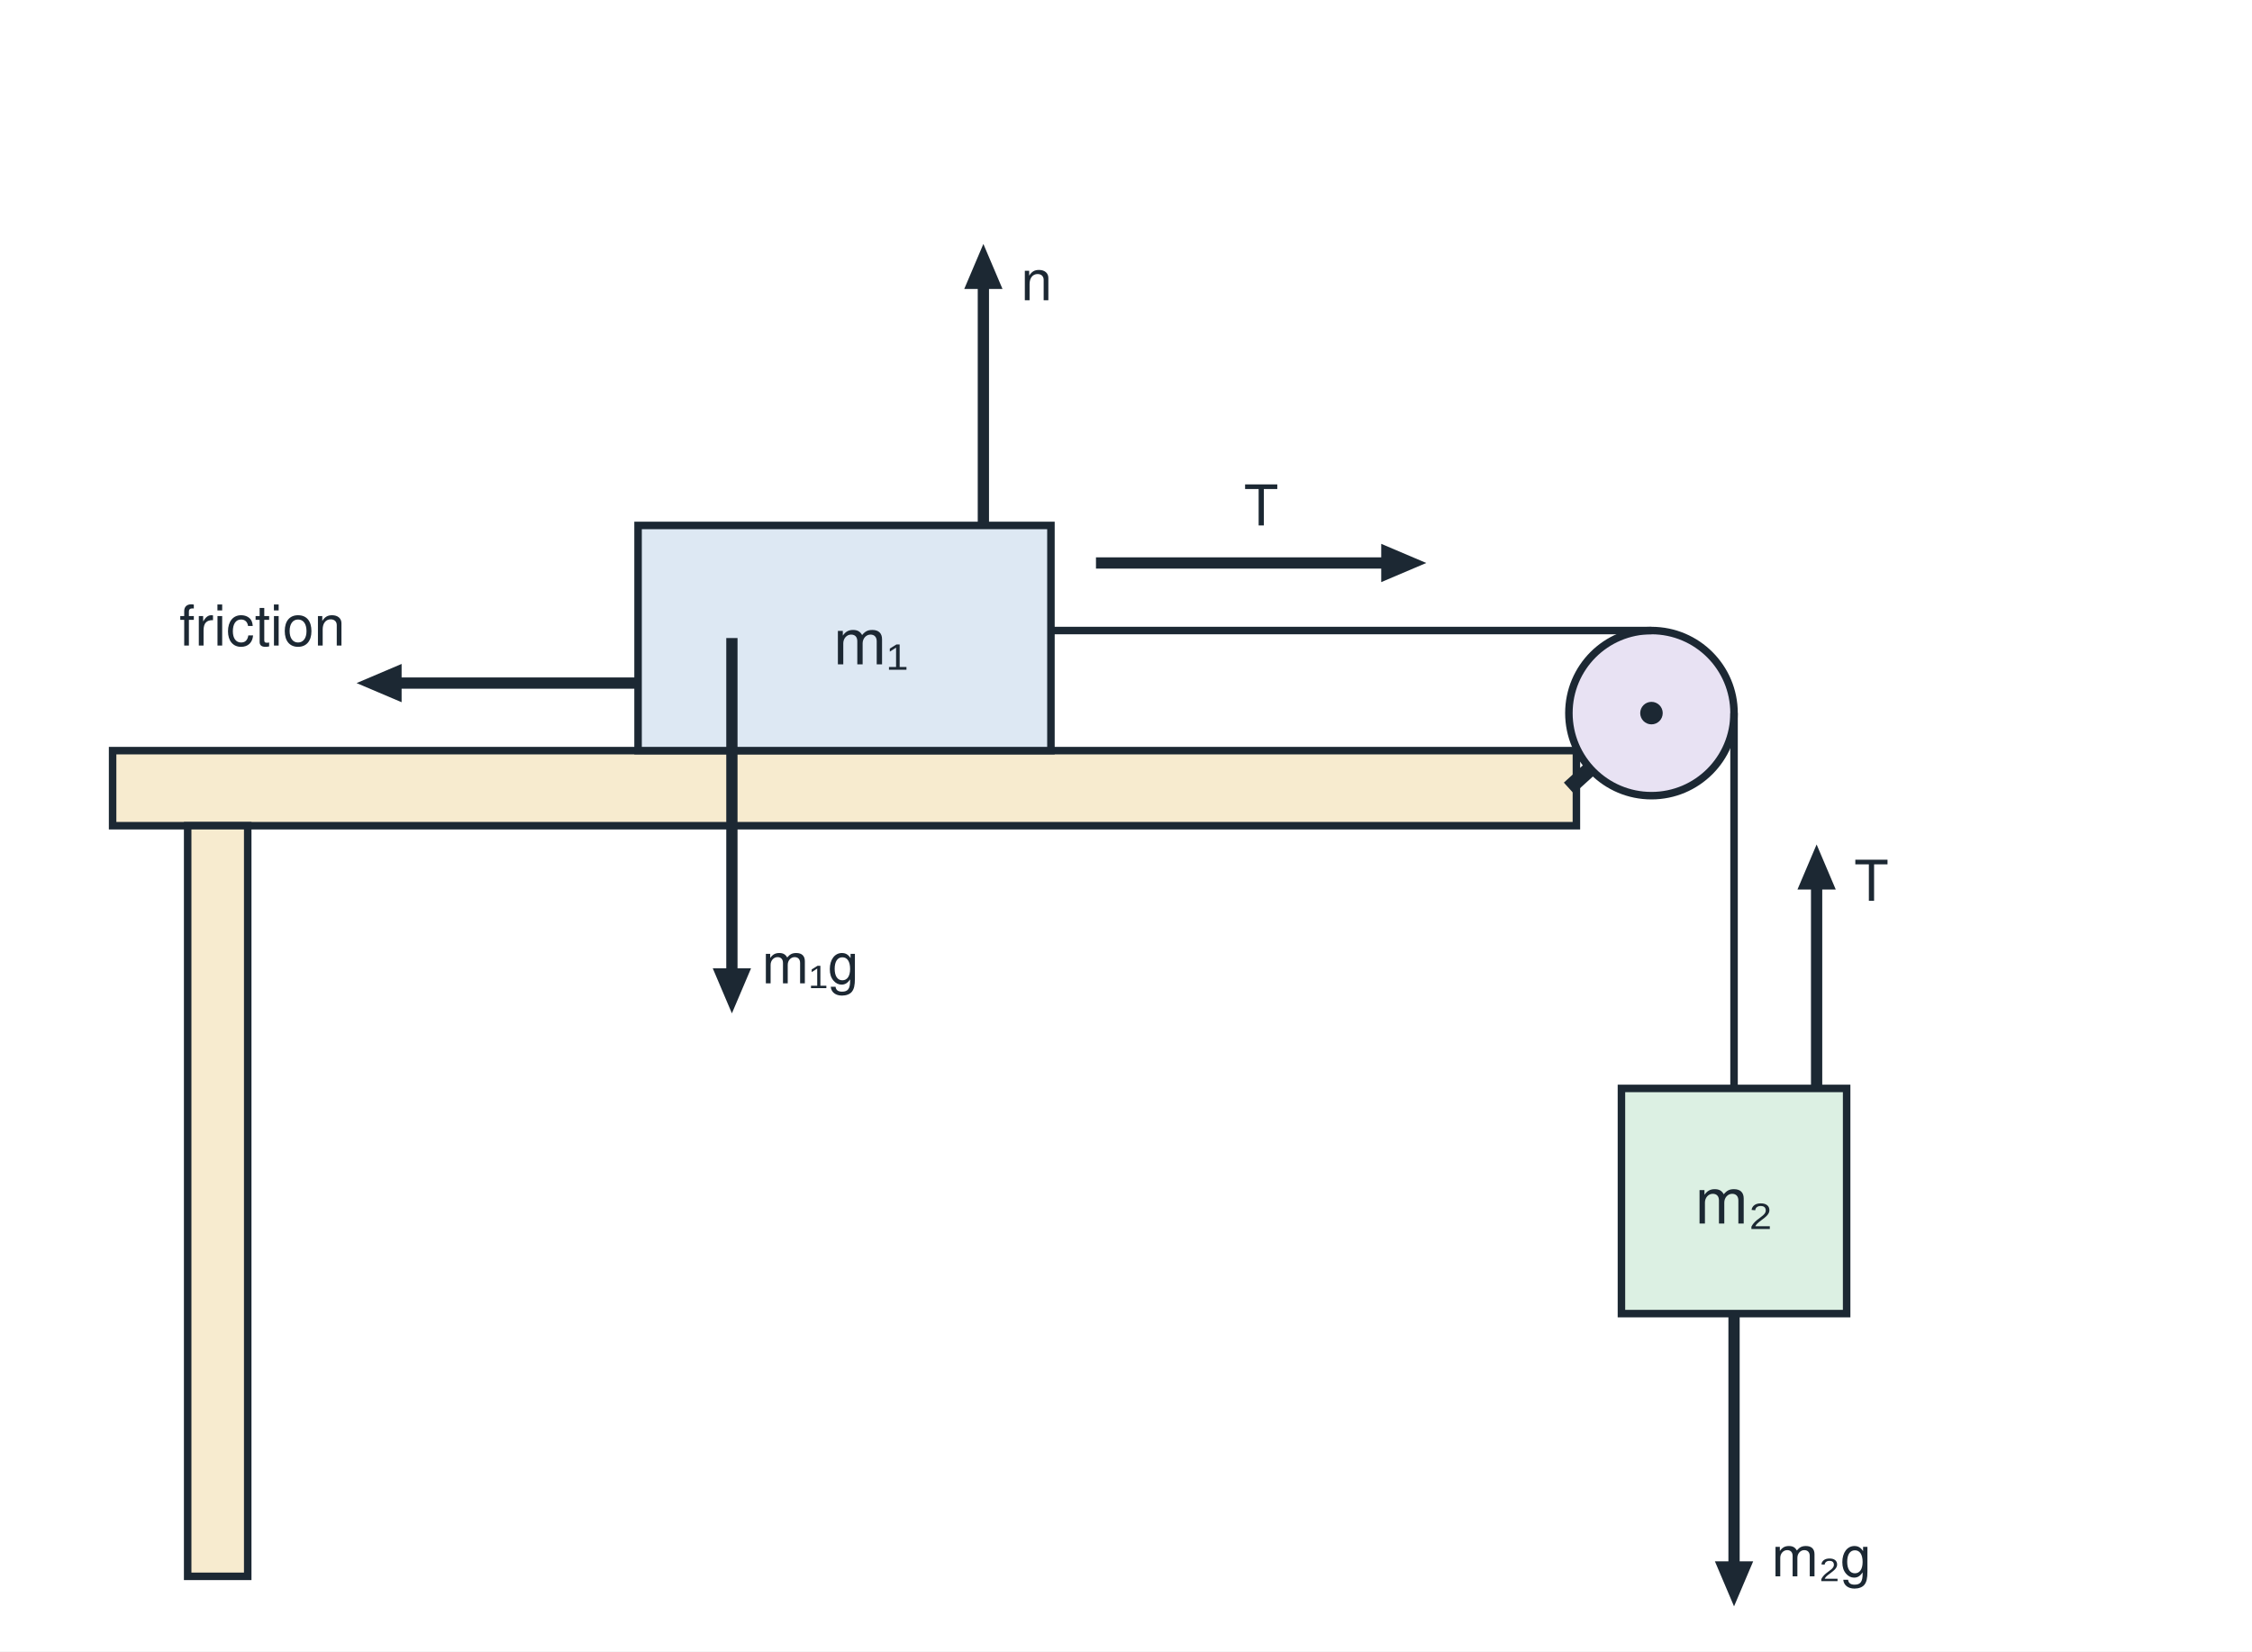
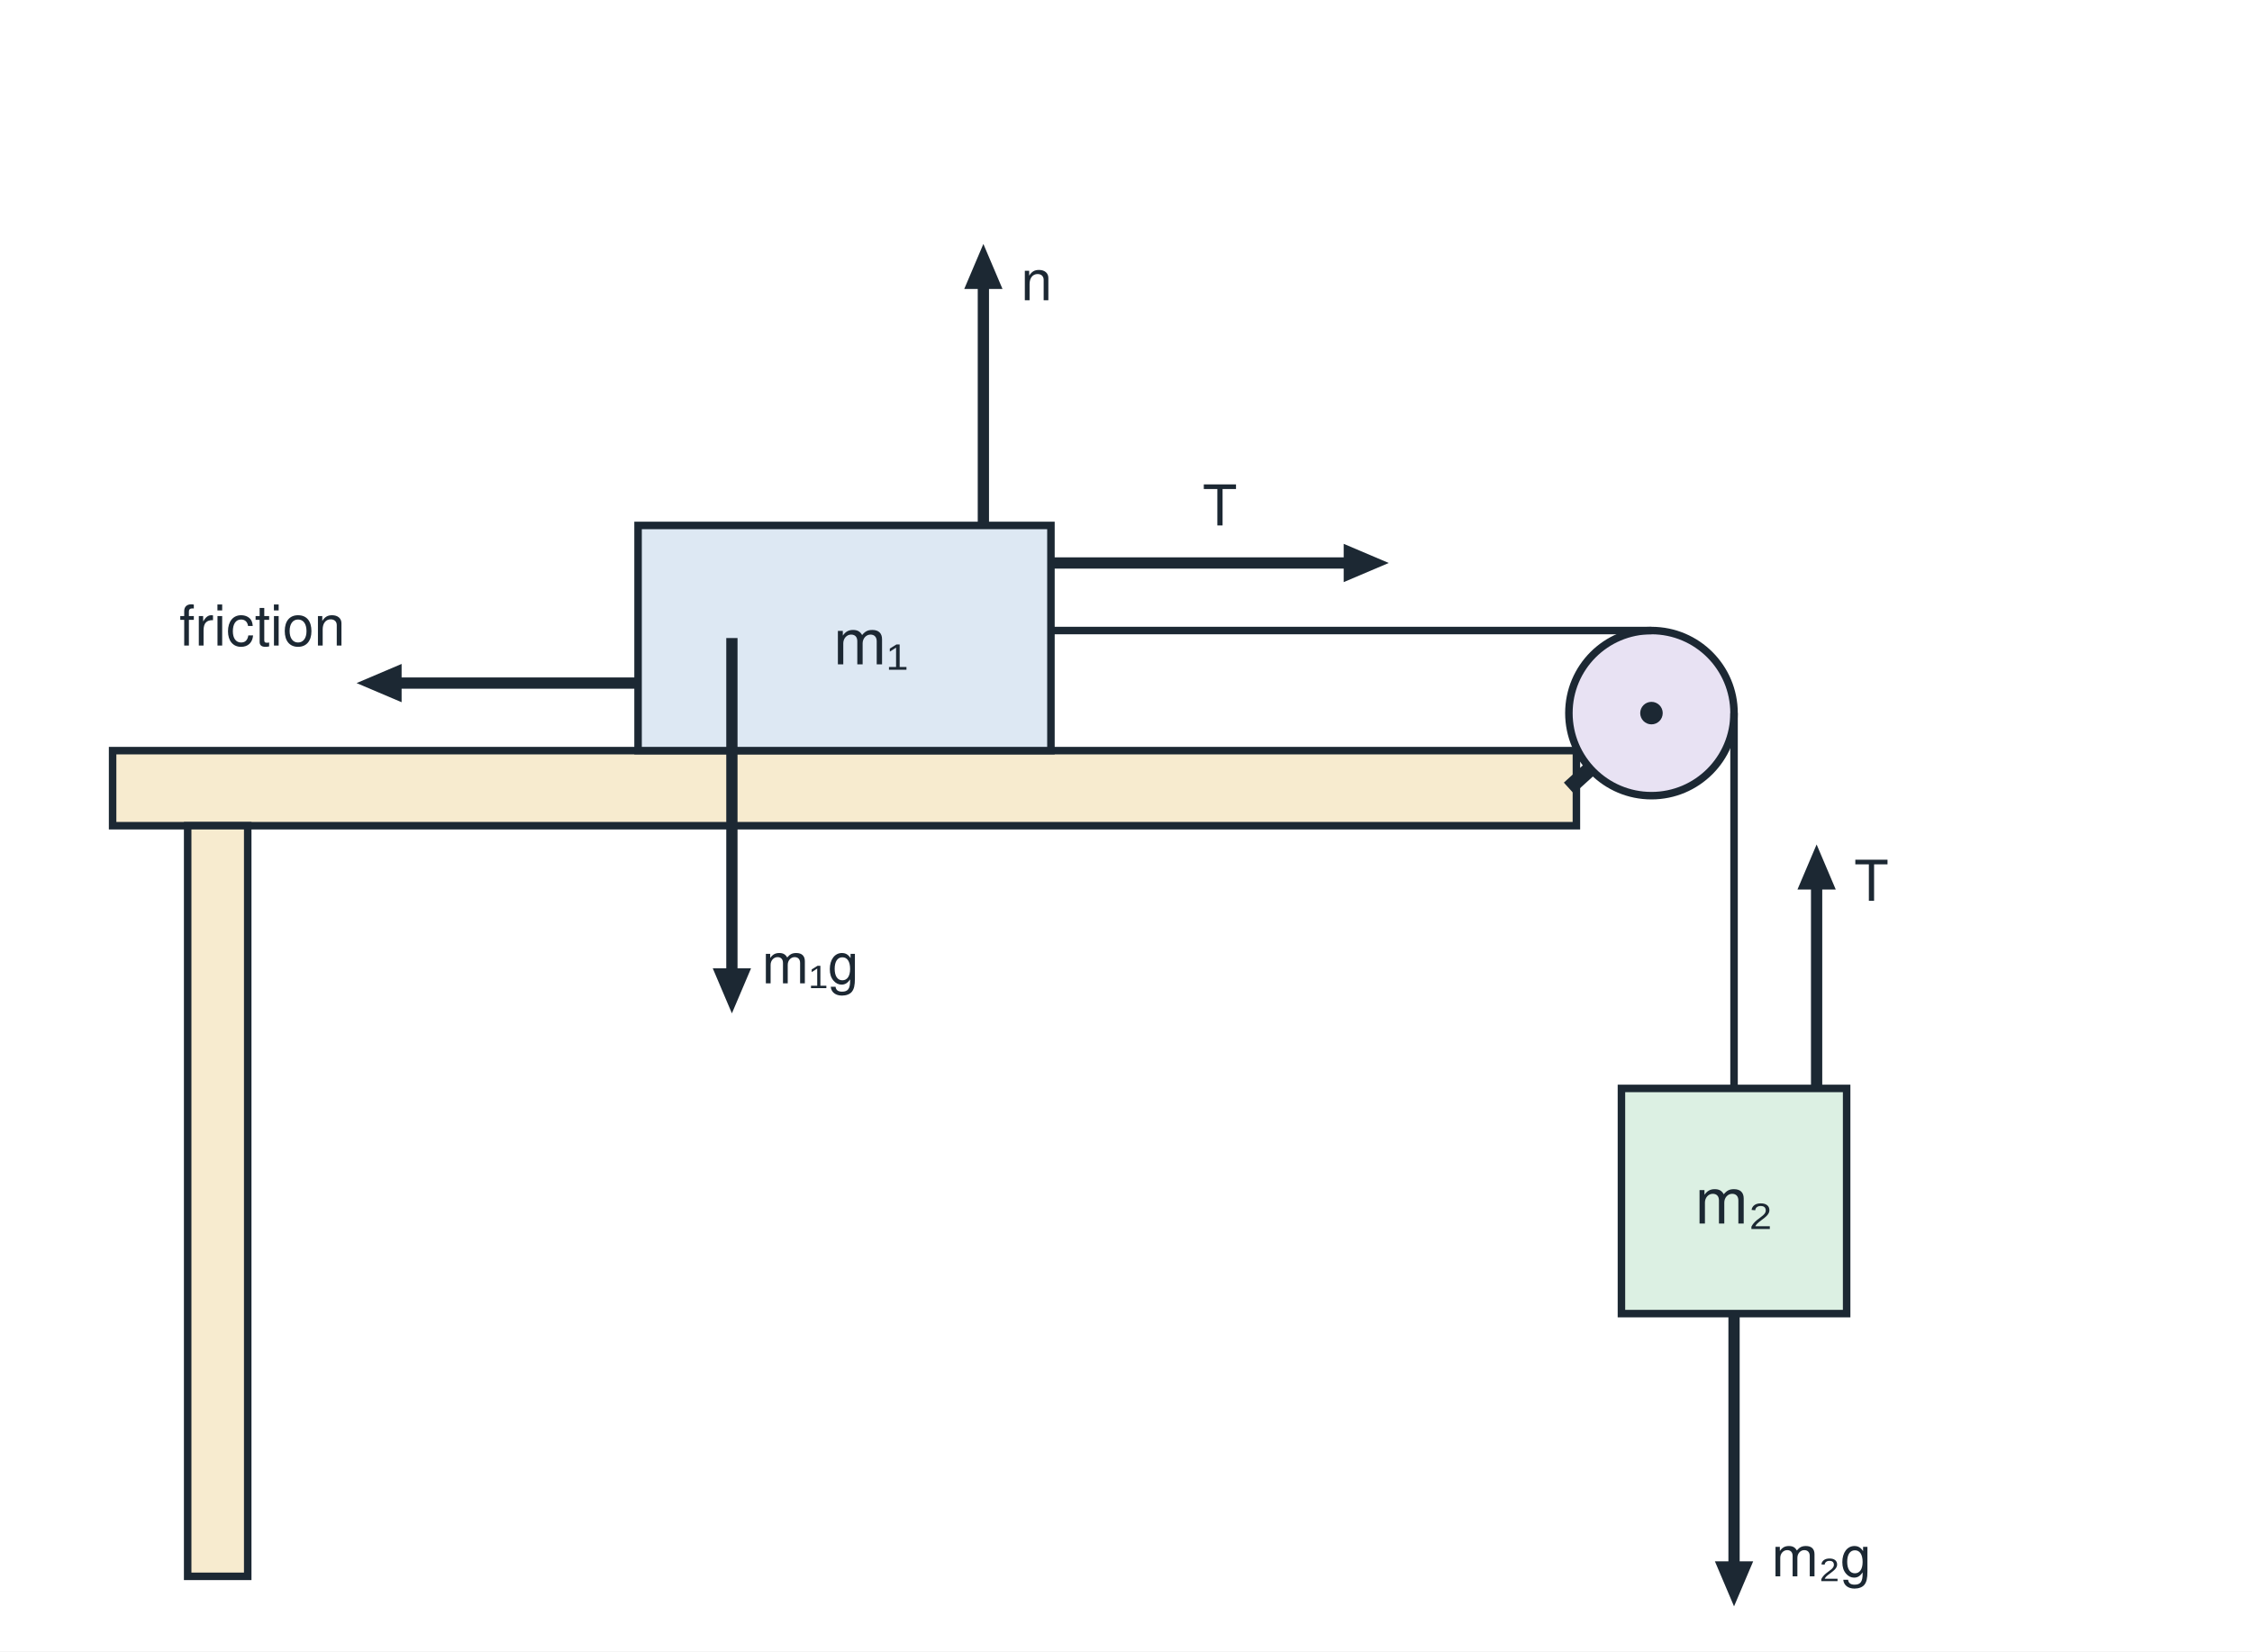
<svg xmlns="http://www.w3.org/2000/svg" viewBox="0 0 600 440" width="600" height="440" font-family="Helvetica, Arial, sans-serif" fill="#1c2833">
  <rect x="0" y="0" width="600" height="440" fill="#ffffff" />
  <rect x="30" y="200" width="390" height="20" fill="#f7ebcf" stroke="#1c2833" stroke-width="2" />
  <rect x="50" y="220" width="16" height="200" fill="#f7ebcf" stroke="#1c2833" stroke-width="2" />
  <line x1="418" y1="210" x2="440" y2="190" stroke="#1c2833" stroke-width="4" />
  <circle cx="440" cy="190" r="22" fill="#e8e2f3" stroke="#1c2833" stroke-width="2" />
  <circle cx="440" cy="190" r="3" />
  <line x1="280" y1="168" x2="440" y2="168" stroke="#1c2833" stroke-width="2" />
  <line x1="462" y1="190" x2="462" y2="290" stroke="#1c2833" stroke-width="2" />
  <rect x="170" y="140" width="110" height="60" fill="#dde8f3" stroke="#1c2833" stroke-width="2" />
  <text x="232.0" y="177.0" font-size="17" text-anchor="middle" font-weight="normal">m₁</text>
  <rect x="432" y="290" width="60" height="60" fill="#dcf0e3" stroke="#1c2833" stroke-width="2" />
  <text x="462.0" y="326.0" font-size="17" text-anchor="middle" font-weight="normal">m₂</text>
  <line x1="262.0" y1="140.0" x2="262.0" y2="75.0" stroke="#1c2833" stroke-width="3" />
  <polygon points="262.0,65.0 267.1,77.0 256.9,77.0" fill="#1c2833" />
  <line x1="195.0" y1="170.0" x2="195.0" y2="260.0" stroke="#1c2833" stroke-width="3" />
  <polygon points="195.0,270.0 189.9,258.0 200.1,258.0" fill="#1c2833" />
  <line x1="170.0" y1="182.0" x2="105.0" y2="182.0" stroke="#1c2833" stroke-width="3" />
  <polygon points="95.0,182.0 107.0,176.9 107.0,187.1" fill="#1c2833" />
-   <line x1="292.0" y1="150.0" x2="370.0" y2="150.0" stroke="#1c2833" stroke-width="3" />
-   <polygon points="380.0,150.0 368.0,155.1 368.0,144.9" fill="#1c2833" />
+   <line x1="280" y1="150" x2="360.0" y2="150.0" stroke="#1c2833" stroke-width="3" />
+   <polygon points="370.0,150.0 358.0,155.1 358.0,144.9" fill="#1c2833" />
  <line x1="484.0" y1="290.0" x2="484.0" y2="235.0" stroke="#1c2833" stroke-width="3" />
  <polygon points="484.0,225.0 489.1,237.0 478.9,237.0" fill="#1c2833" />
  <line x1="462.0" y1="350.0" x2="462.0" y2="418.0" stroke="#1c2833" stroke-width="3" />
  <polygon points="462.0,428.0 456.9,416.0 467.1,416.0" fill="#1c2833" />
  <text x="272.0" y="80.0" font-size="15" text-anchor="start" font-weight="normal">n</text>
  <text x="203.0" y="262.0" font-size="15" text-anchor="start" font-weight="normal">m₁g</text>
  <text x="92.0" y="172.0" font-size="15" text-anchor="end" font-weight="normal">friction</text>
-   <text x="336.0" y="140.0" font-size="15" text-anchor="middle" font-weight="normal">T</text>
+   <text x="325.0" y="140.0" font-size="15" text-anchor="middle" font-weight="normal">T</text>
  <text x="494.0" y="240.0" font-size="15" text-anchor="start" font-weight="normal">T</text>
  <text x="472.0" y="420.0" font-size="15" text-anchor="start" font-weight="normal">m₂g</text>
</svg>
